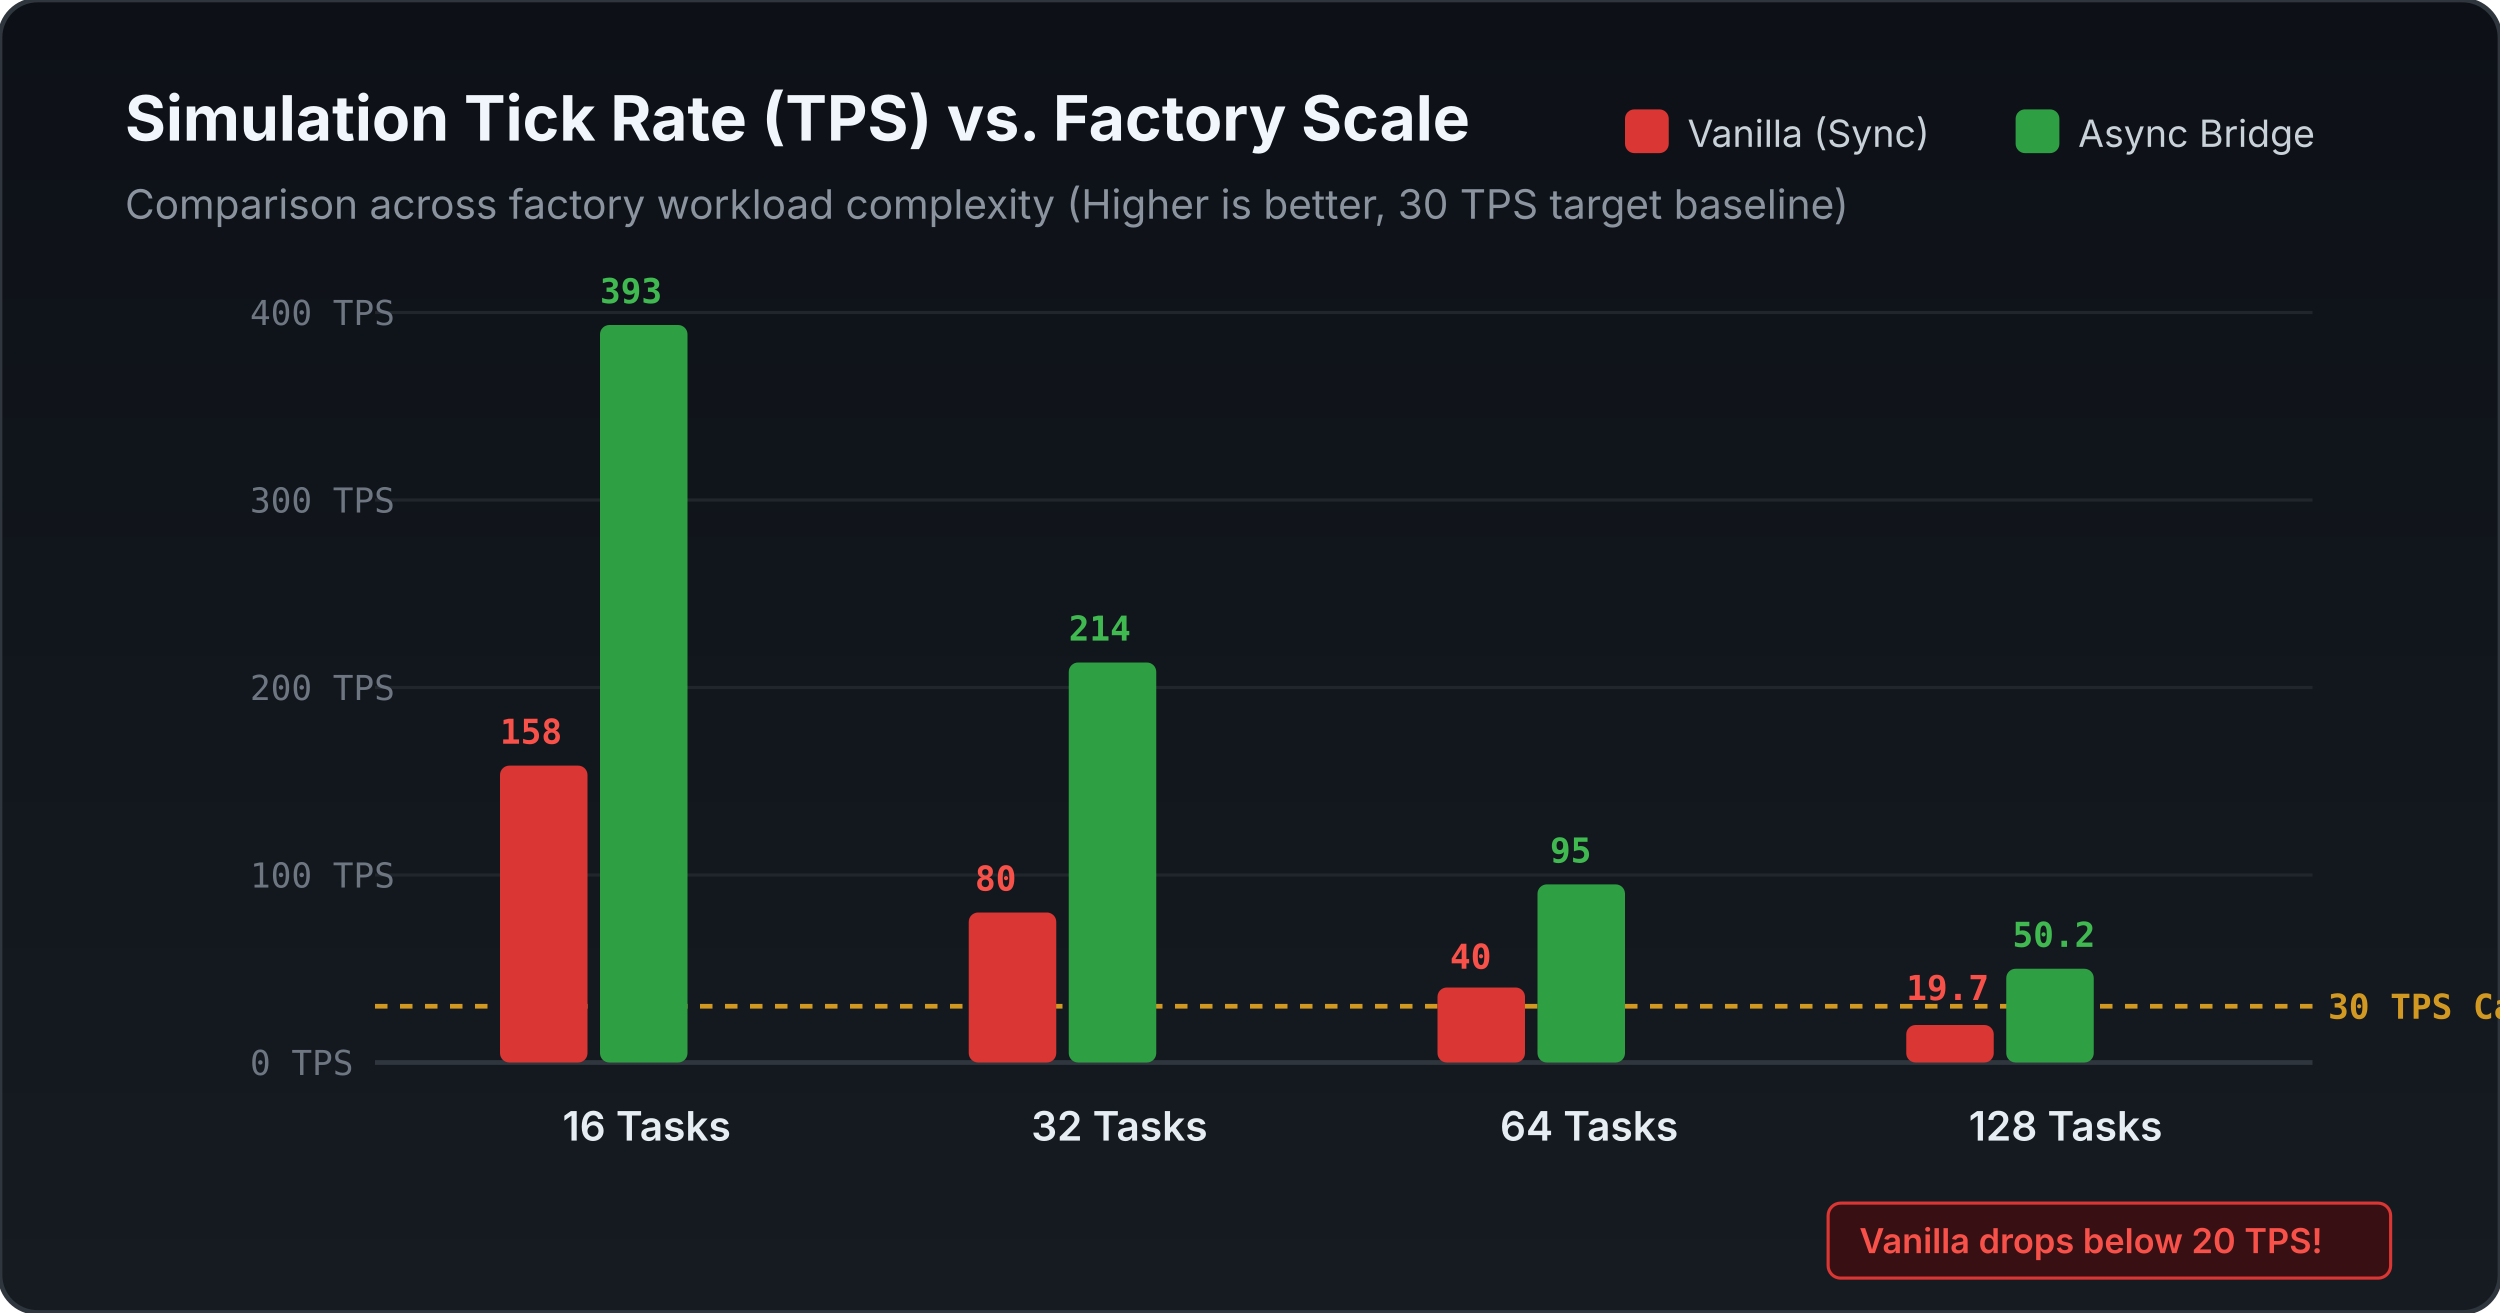
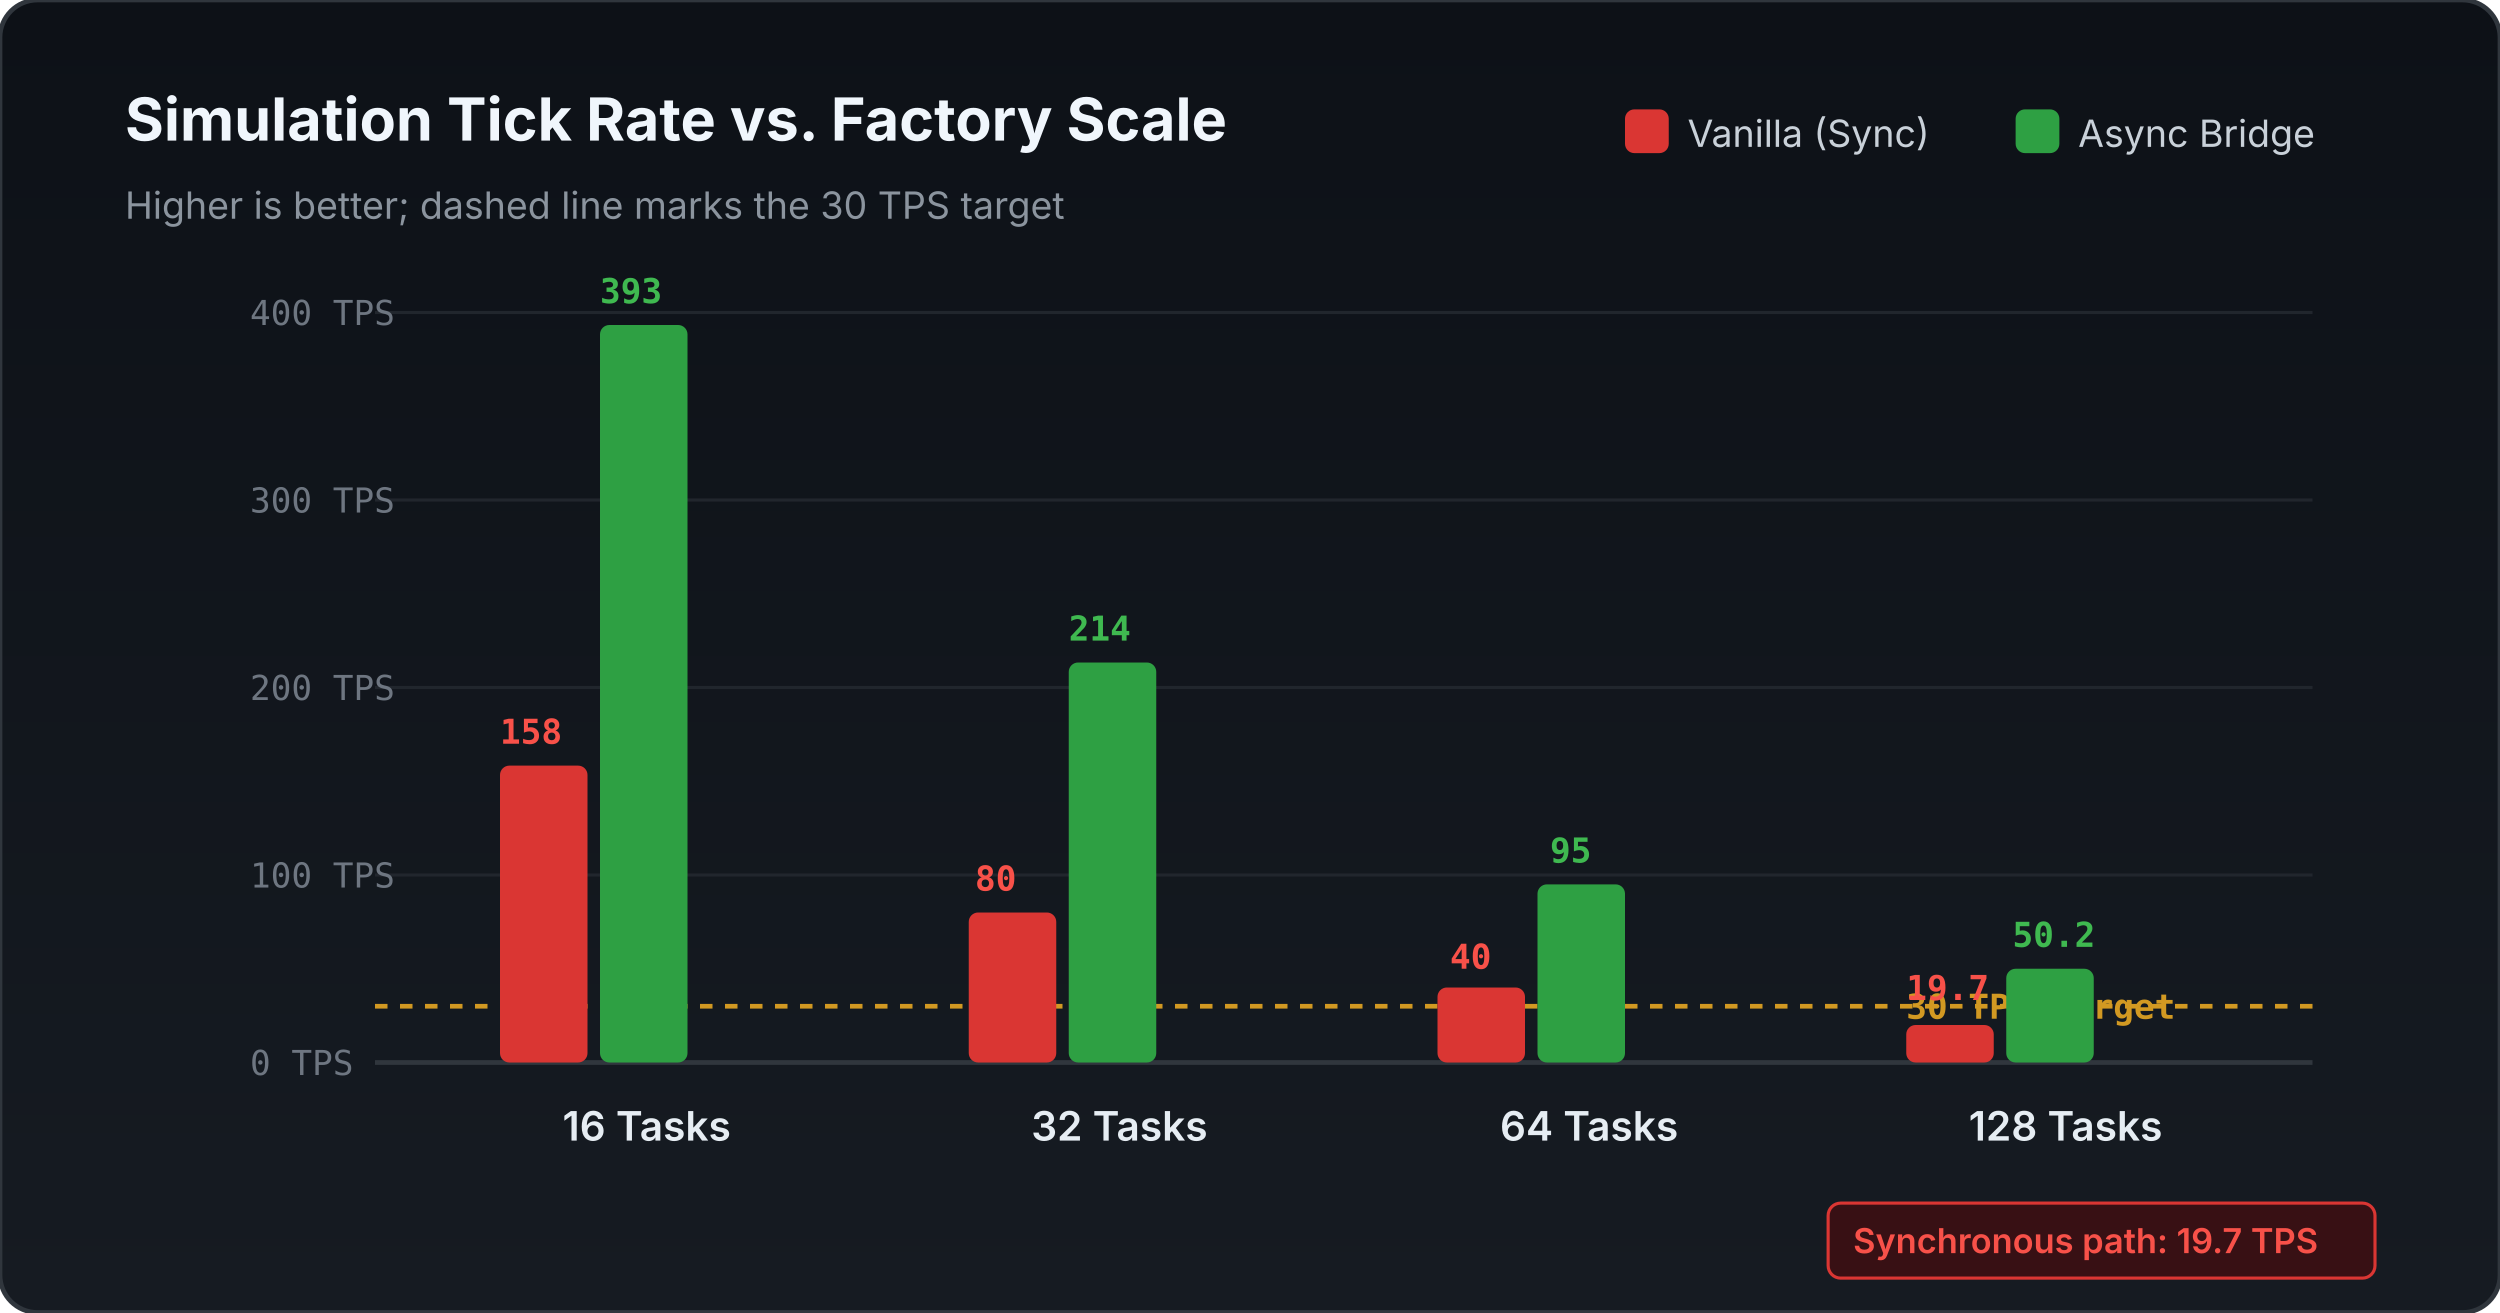
<svg xmlns="http://www.w3.org/2000/svg" viewBox="0 0 800 420" width="100%" height="100%">
  <defs>
    <linearGradient id="bgGrad2" x1="0" y1="0" x2="0" y2="1">
      <stop offset="0%" stop-color="#0d1117" />
      <stop offset="100%" stop-color="#161b22" />
    </linearGradient>
  </defs>
  <rect width="800" height="420" rx="12" fill="url(#bgGrad2)" stroke="#30363d" stroke-width="1.5" />
-   <text x="40" y="45" fill="#f0f6fc" font-family="-apple-system, BlinkMacSystemFont, 'Segoe UI', sans-serif" font-size="20" font-weight="700">Simulation Tick Rate (TPS) vs. Factory Scale</text>
-   <text x="40" y="70" fill="#8b949e" font-family="-apple-system, BlinkMacSystemFont, 'Segoe UI', sans-serif" font-size="13">Comparison across factory workload complexity (Higher is better, 30 TPS target baseline)</text>
+   <text x="40" y="45" fill="#f0f6fc" font-family="-apple-system, BlinkMacSystemFont, 'Segoe UI', sans-serif" font-size="19" font-weight="700">Simulation Tick Rate vs. Factory Scale</text>
+   <text x="40" y="70" fill="#8b949e" font-family="-apple-system, BlinkMacSystemFont, 'Segoe UI', sans-serif" font-size="12">Higher is better; dashed line marks the 30 TPS target</text>
  <rect x="520" y="35" width="14" height="14" rx="3" fill="#da3633" />
  <text x="540" y="47" fill="#c9d1d9" font-family="-apple-system, BlinkMacSystemFont, 'Segoe UI', sans-serif" font-size="12">Vanilla (Sync)</text>
  <rect x="645" y="35" width="14" height="14" rx="3" fill="#2ea043" />
  <text x="665" y="47" fill="#c9d1d9" font-family="-apple-system, BlinkMacSystemFont, 'Segoe UI', sans-serif" font-size="12">Async Bridge</text>
  <line x1="120" y1="100" x2="740" y2="100" stroke="#21262d" stroke-width="1" />
  <text x="80" y="104" fill="#6e7681" font-family="monospace" font-size="11">400 TPS</text>
  <line x1="120" y1="160" x2="740" y2="160" stroke="#21262d" stroke-width="1" />
  <text x="80" y="164" fill="#6e7681" font-family="monospace" font-size="11">300 TPS</text>
  <line x1="120" y1="220" x2="740" y2="220" stroke="#21262d" stroke-width="1" />
  <text x="80" y="224" fill="#6e7681" font-family="monospace" font-size="11">200 TPS</text>
  <line x1="120" y1="280" x2="740" y2="280" stroke="#21262d" stroke-width="1" />
  <text x="80" y="284" fill="#6e7681" font-family="monospace" font-size="11">100 TPS</text>
  <line x1="120" y1="322" x2="740" y2="322" stroke="#d29922" stroke-width="1.5" stroke-dasharray="4,4" />
-   <text x="745" y="326" fill="#d29922" font-family="monospace" font-size="11" font-weight="700">30 TPS Cap</text>
+   <text x="610" y="326" fill="#d29922" font-family="monospace" font-size="11" font-weight="700">30 TPS target</text>
  <line x1="120" y1="340" x2="740" y2="340" stroke="#30363d" stroke-width="1.5" />
  <text x="80" y="344" fill="#6e7681" font-family="monospace" font-size="11">0 TPS</text>
  <text x="180" y="365" fill="#e6edf3" font-family="-apple-system, BlinkMacSystemFont, 'Segoe UI', sans-serif" font-size="13" font-weight="600">16 Tasks</text>
  <text x="330" y="365" fill="#e6edf3" font-family="-apple-system, BlinkMacSystemFont, 'Segoe UI', sans-serif" font-size="13" font-weight="600">32 Tasks</text>
  <text x="480" y="365" fill="#e6edf3" font-family="-apple-system, BlinkMacSystemFont, 'Segoe UI', sans-serif" font-size="13" font-weight="600">64 Tasks</text>
  <text x="630" y="365" fill="#e6edf3" font-family="-apple-system, BlinkMacSystemFont, 'Segoe UI', sans-serif" font-size="13" font-weight="600">128 Tasks</text>
  <rect x="160" y="245" width="28" height="95" rx="3" fill="#da3633" />
  <text x="160" y="238" fill="#f85149" font-family="monospace" font-size="11" font-weight="600">158</text>
  <rect x="192" y="104" width="28" height="236" rx="3" fill="#2ea043" />
  <text x="192" y="97" fill="#3fb950" font-family="monospace" font-size="11" font-weight="700">393</text>
  <rect x="310" y="292" width="28" height="48" rx="3" fill="#da3633" />
  <text x="312" y="285" fill="#f85149" font-family="monospace" font-size="11" font-weight="600">80</text>
  <rect x="342" y="212" width="28" height="128" rx="3" fill="#2ea043" />
  <text x="342" y="205" fill="#3fb950" font-family="monospace" font-size="11" font-weight="700">214</text>
  <rect x="460" y="316" width="28" height="24" rx="3" fill="#da3633" />
  <text x="464" y="310" fill="#f85149" font-family="monospace" font-size="11" font-weight="600">40</text>
  <rect x="492" y="283" width="28" height="57" rx="3" fill="#2ea043" />
  <text x="496" y="276" fill="#3fb950" font-family="monospace" font-size="11" font-weight="700">95</text>
  <rect x="610" y="328" width="28" height="12" rx="3" fill="#da3633" />
  <text x="610" y="320" fill="#f85149" font-family="monospace" font-size="11" font-weight="700">19.7 ⚠️</text>
  <rect x="642" y="310" width="28" height="30" rx="3" fill="#2ea043" />
  <text x="644" y="303" fill="#3fb950" font-family="monospace" font-size="11" font-weight="700">50.2</text>
-   <rect x="585" y="385" width="180" height="24" rx="4" fill="#381014" stroke="#da3633" stroke-width="1" />
-   <text x="595" y="401" fill="#f85149" font-family="-apple-system, BlinkMacSystemFont, 'Segoe UI', sans-serif" font-size="11" font-weight="600">Vanilla drops below 20 TPS!</text>
+   <rect x="585" y="385" width="175" height="24" rx="4" fill="#381014" stroke="#da3633" stroke-width="1" />
+   <text x="593" y="401" fill="#f85149" font-family="-apple-system, BlinkMacSystemFont, 'Segoe UI', sans-serif" font-size="11" font-weight="600">Synchronous path: 19.7 TPS</text>
</svg>
